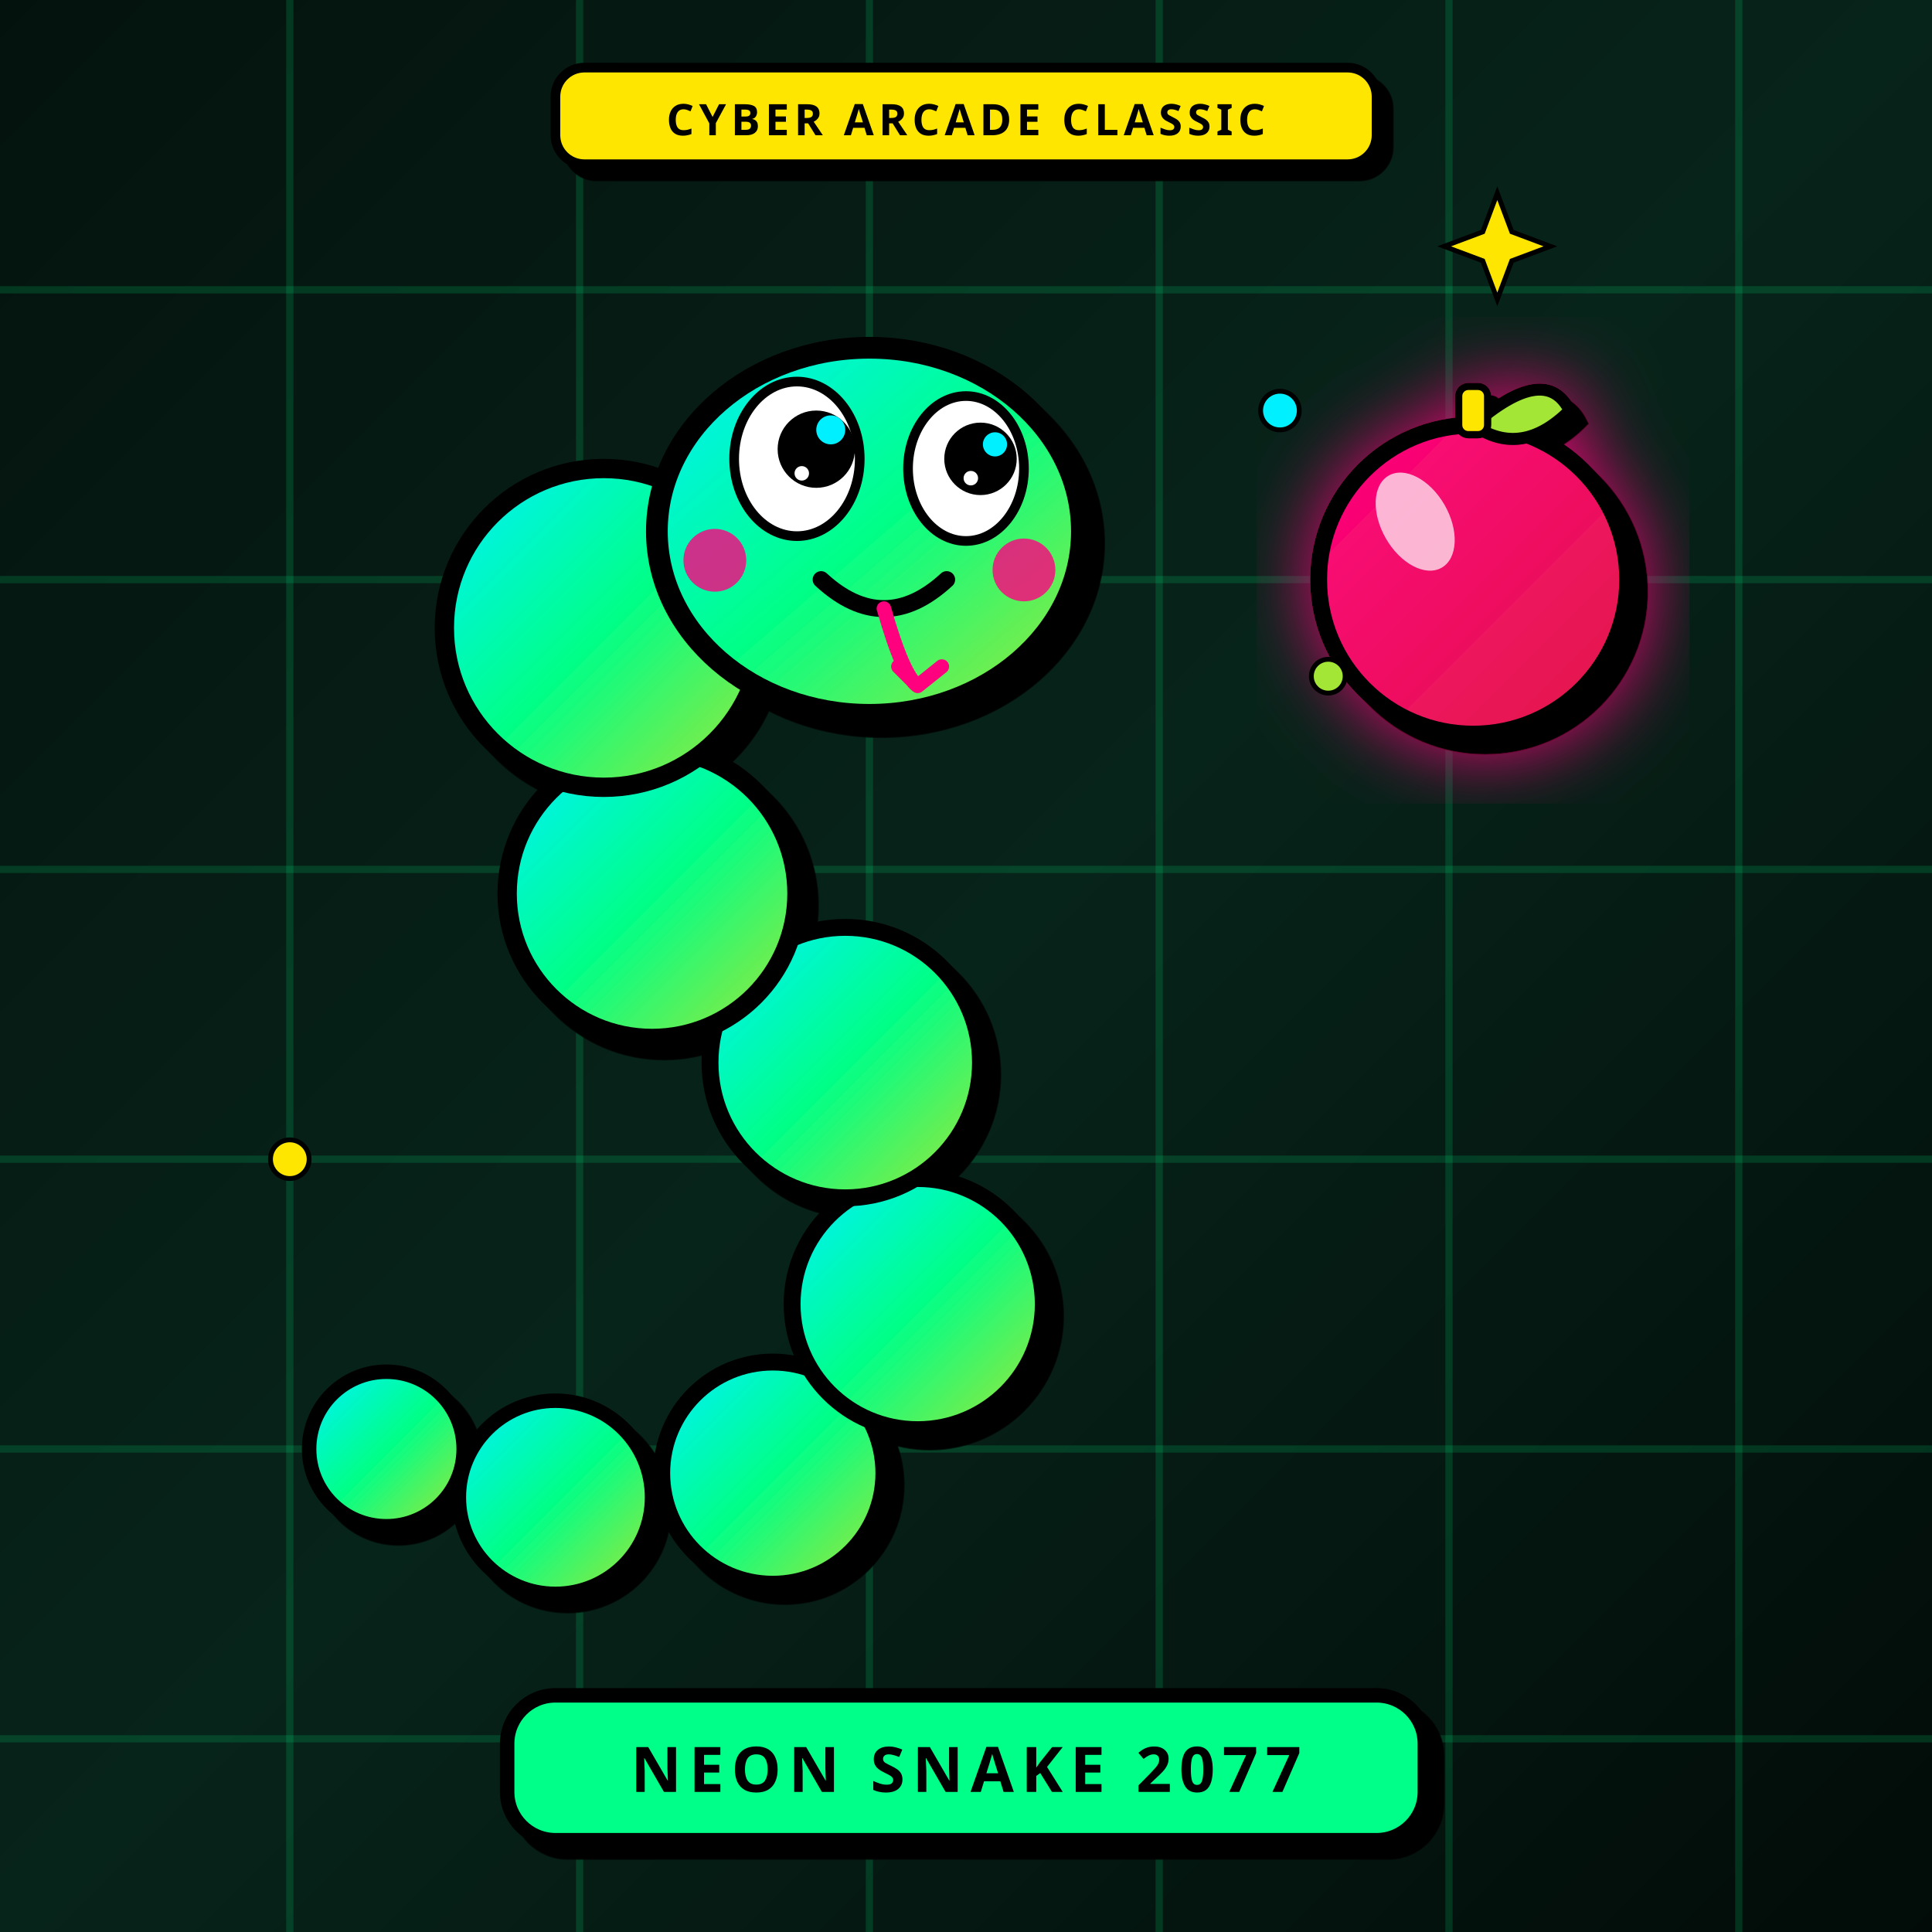
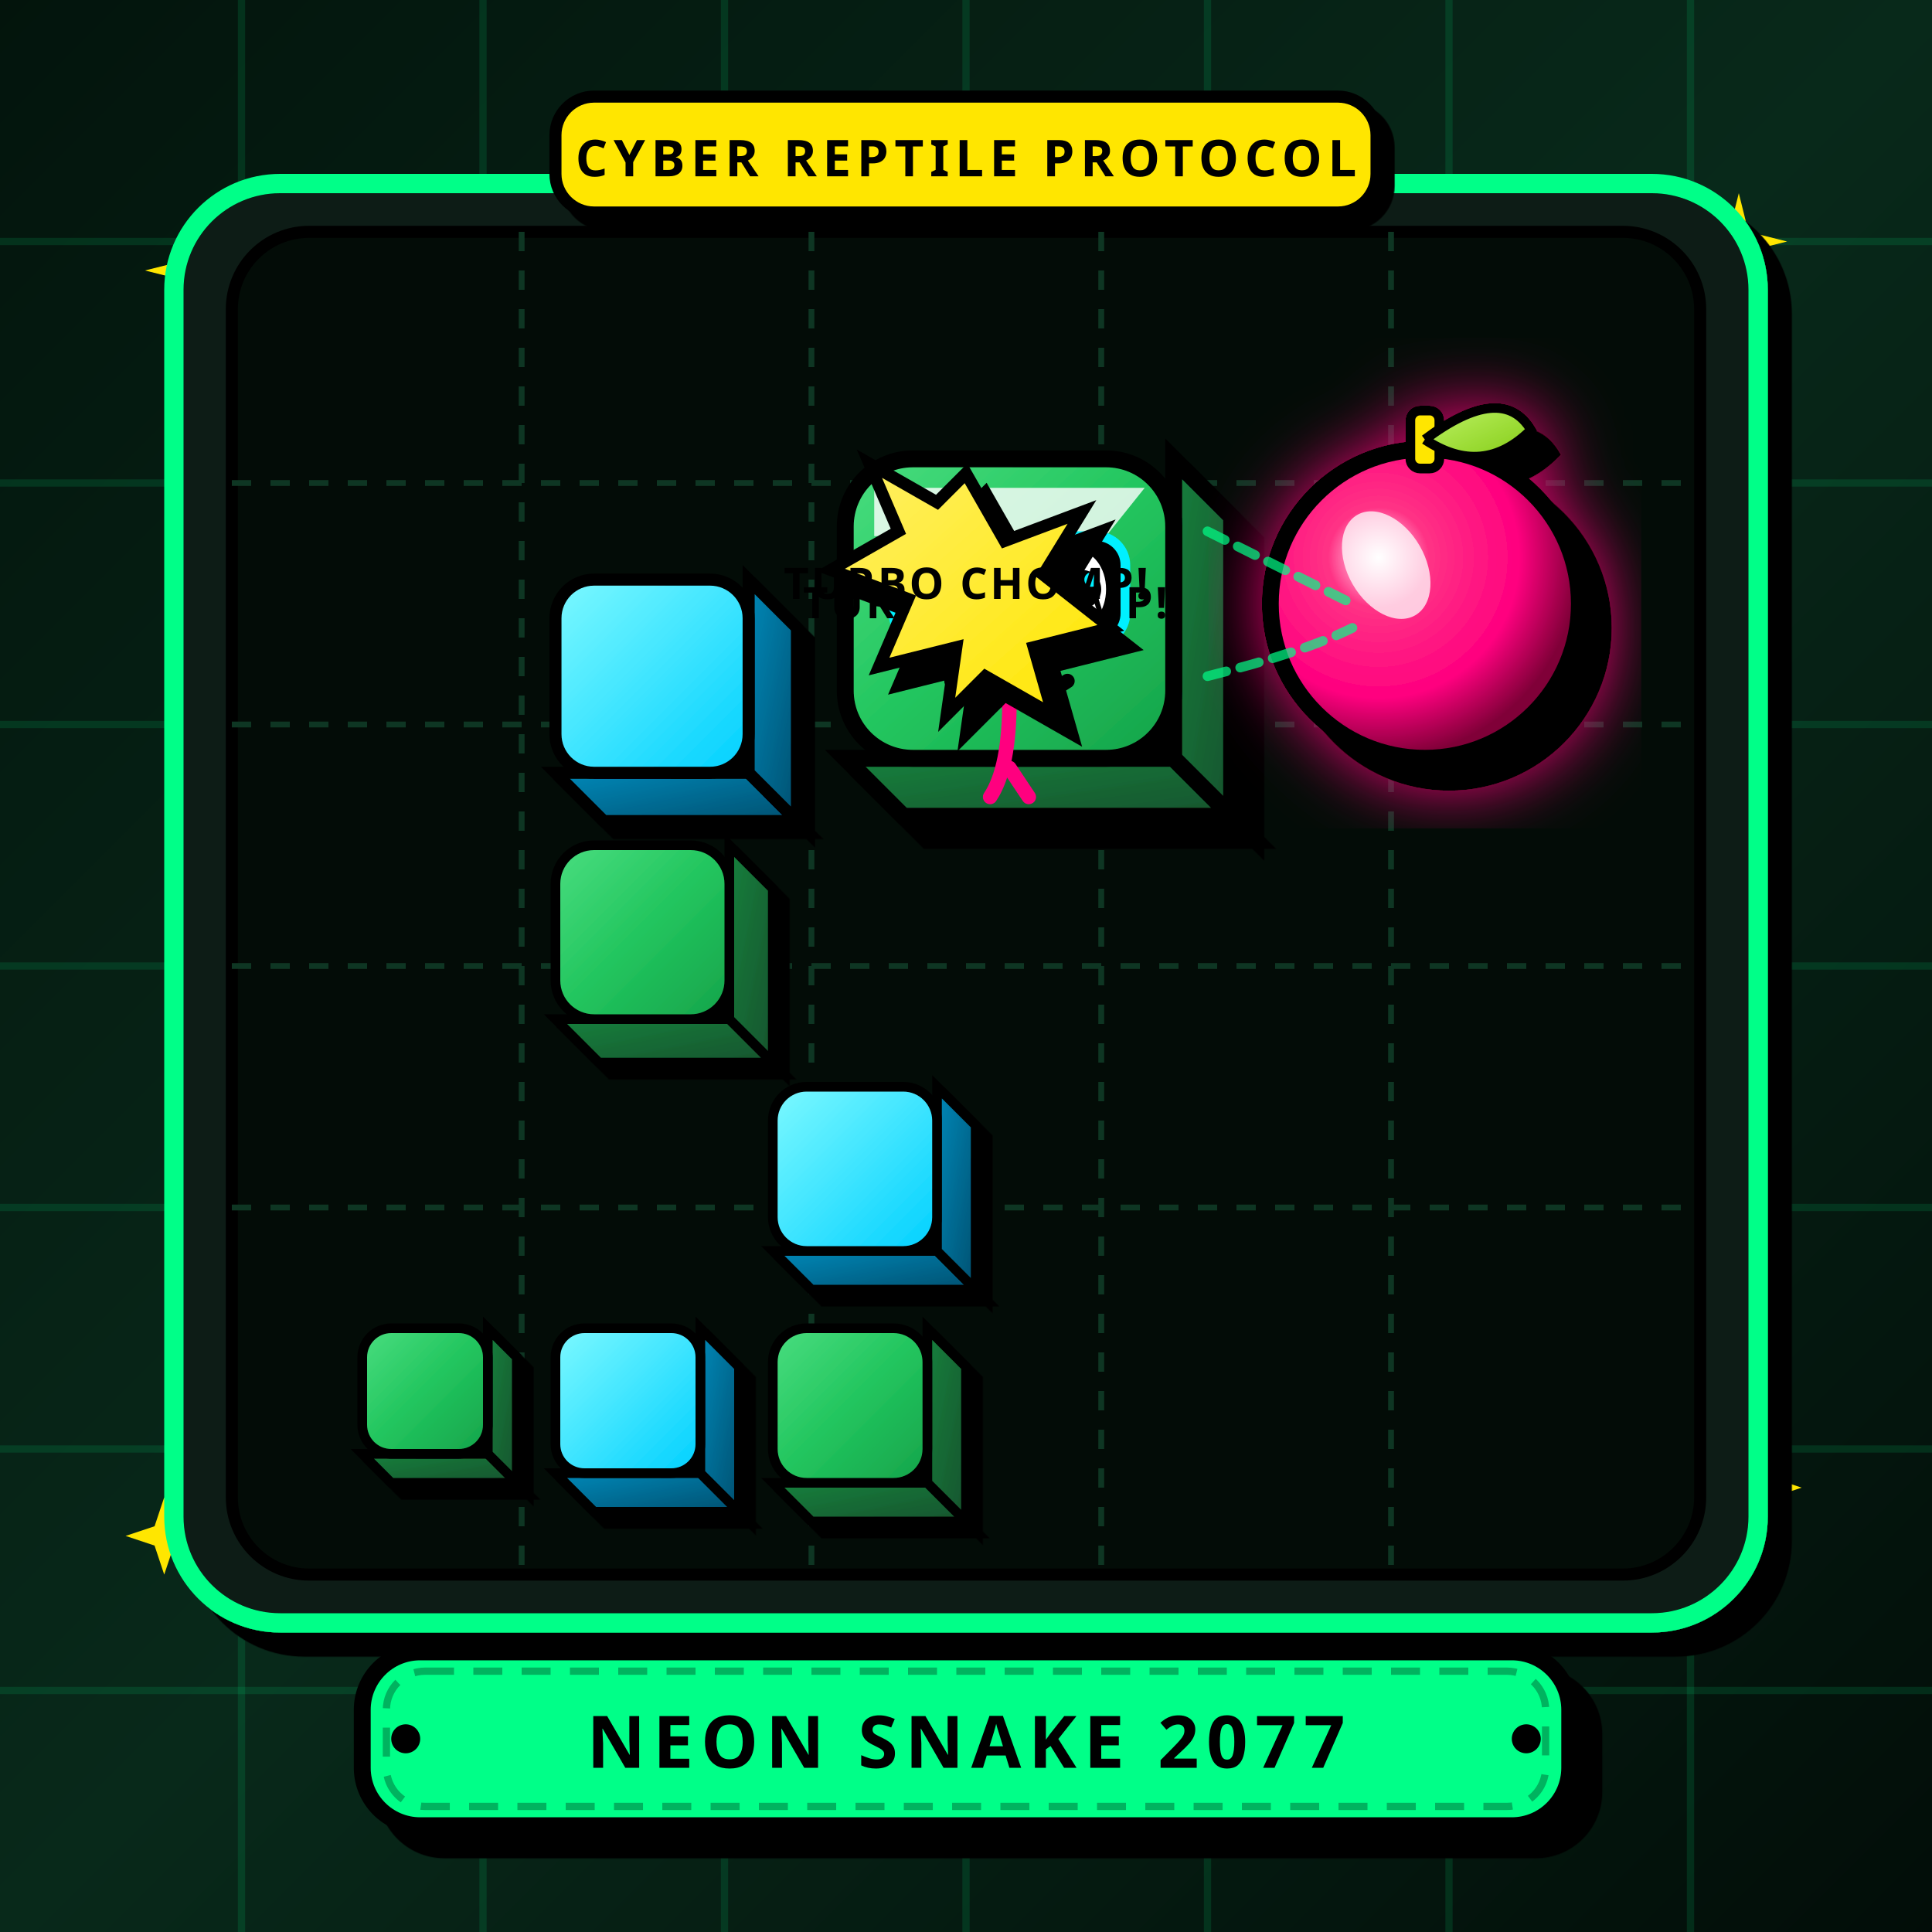
<svg xmlns="http://www.w3.org/2000/svg" viewBox="0 0 400 400" width="100%" height="100%">
  <defs>
    <linearGradient id="snakeBgDark" x1="0%" y1="0%" x2="100%" y2="100%">
-       <stop offset="0%" stop-color="#04120D" />
-       <stop offset="50%" stop-color="#07241A" />
-       <stop offset="100%" stop-color="#020B08" />
+       <stop offset="0%" stop-color="#03140c" />
+       <stop offset="50%" stop-color="#08291a" />
+       <stop offset="100%" stop-color="#020d08" />
    </linearGradient>
    <linearGradient id="snakeBgLight" x1="0%" y1="0%" x2="100%" y2="100%">
      <stop offset="0%" stop-color="#FFFDF0" />
-       <stop offset="50%" stop-color="#FFF8E7" />
-       <stop offset="100%" stop-color="#ECFDF5" />
-     </linearGradient>
-     <radialGradient id="glow" cx="50%" cy="50%" r="50%">
-       <stop offset="0%" stop-color="#00FF88" stop-opacity="0.35" />
-       <stop offset="100%" stop-color="#00FF88" stop-opacity="0" />
+       <stop offset="50%" stop-color="#F0FDF4" />
+       <stop offset="100%" stop-color="#DCFCE7" />
+     </linearGradient>
+     <linearGradient id="snakeFaceLime" x1="0%" y1="0%" x2="100%" y2="100%">
+       <stop offset="0%" stop-color="#4ADE80" />
+       <stop offset="50%" stop-color="#22C55E" />
+       <stop offset="100%" stop-color="#16A34A" />
+     </linearGradient>
+     <linearGradient id="snakeSideLime" x1="0%" y1="0%" x2="100%" y2="100%">
+       <stop offset="0%" stop-color="#15803D" />
+       <stop offset="100%" stop-color="#14532D" />
+     </linearGradient>
+     <linearGradient id="snakeFaceCyan" x1="0%" y1="0%" x2="100%" y2="100%">
+       <stop offset="0%" stop-color="#7DF9FF" />
+       <stop offset="100%" stop-color="#00D0FF" />
+     </linearGradient>
+     <linearGradient id="snakeSideCyan" x1="0%" y1="0%" x2="100%" y2="100%">
+       <stop offset="0%" stop-color="#0088B8" />
+       <stop offset="100%" stop-color="#005070" />
+     </linearGradient>
+     <radialGradient id="appleSphere" cx="35%" cy="35%" r="65%">
+       <stop offset="0%" stop-color="#FFFFFF" />
+       <stop offset="25%" stop-color="#FF3385" />
+       <stop offset="70%" stop-color="#FF007F" />
+       <stop offset="100%" stop-color="#800038" />
    </radialGradient>
-     <linearGradient id="snakeGrad" x1="0%" y1="0%" x2="100%" y2="100%">
-       <stop offset="0%" stop-color="#00F0FF" />
-       <stop offset="50%" stop-color="#00FF88" />
-       <stop offset="100%" stop-color="#A3E635" />
-     </linearGradient>
-     <linearGradient id="appleGrad" x1="0%" y1="0%" x2="100%" y2="100%">
-       <stop offset="0%" stop-color="#FF007F" />
-       <stop offset="100%" stop-color="#E11D48" />
+     <linearGradient id="appleLeafFace" x1="0%" y1="0%" x2="100%" y2="100%">
+       <stop offset="0%" stop-color="#BEF264" />
+       <stop offset="100%" stop-color="#84CC16" />
+     </linearGradient>
+     <linearGradient id="badgeGold" x1="0%" y1="0%" x2="100%" y2="100%">
+       <stop offset="0%" stop-color="#FFF066" />
+       <stop offset="100%" stop-color="#FFE600" />
    </linearGradient>
    <filter id="brutalShadow" x="-10%" y="-10%" width="130%" height="130%">
+       <feDropShadow dx="4" dy="4" stdDeviation="0" flood-color="#000000" flood-opacity="1" />
+     </filter>
+     <filter id="brutalShadowLg" x="-15%" y="-15%" width="135%" height="135%">
      <feDropShadow dx="5" dy="5" stdDeviation="0" flood-color="#000000" flood-opacity="1" />
    </filter>
    <filter id="brutalShadowSm" x="-10%" y="-10%" width="130%" height="130%">
      <feDropShadow dx="2.5" dy="2.5" stdDeviation="0" flood-color="#000000" flood-opacity="1" />
    </filter>
    <filter id="appleGlow" x="-20%" y="-20%" width="140%" height="140%">
-       <feDropShadow dx="0" dy="0" stdDeviation="8" flood-color="#FF007F" flood-opacity="0.9" />
+       <feDropShadow dx="0" dy="0" stdDeviation="7" flood-color="#FF007F" flood-opacity="0.9" />
    </filter>
  </defs>
  <style>
    .theme-bg { fill: url(#snakeBgDark); }
-     .theme-grid-line { stroke: #00FF88; stroke-opacity: 0.15; }
+     .theme-grid-line { stroke: #00FF88; stroke-opacity: 0.12; }
+     .theme-frame-bg { fill: #081C12; stroke: #00FF88; }
+     .theme-stage-grid { stroke: #0E3623; }
+     .theme-slot-bg { fill: #0A2417; stroke: #154D31; }
    .theme-badge-rect { fill: #00FF88; stroke: #000000; }
    .theme-badge-text { fill: #000000; }
    .theme-tag-rect { fill: #FFE600; stroke: #000000; }
    .theme-tag-text { fill: #000000; }

    @media (prefers-color-scheme: light) {
      .theme-bg { fill: url(#snakeBgLight); }
-       .theme-grid-line { stroke: #000000; stroke-opacity: 0.1; }
+       .theme-grid-line { stroke: #000000; stroke-opacity: 0.08; }
+       .theme-frame-bg { fill: #FFFFFF; stroke: #000000; }
+       .theme-stage-grid { stroke: #E2E8F0; }
+       .theme-slot-bg { fill: #F8FAFC; stroke: #CBD5E1; }
      .theme-badge-rect { fill: #00FF88; stroke: #000000; }
      .theme-badge-text { fill: #000000; }
      .theme-tag-rect { fill: #FFE600; stroke: #000000; }
      .theme-tag-text { fill: #000000; }
    }
  </style>
  <rect width="400" height="400" class="theme-bg" />
  <g class="theme-grid-line" stroke-width="1.5">
-     <line x1="0" y1="60" x2="400" y2="60" />
-     <line x1="0" y1="120" x2="400" y2="120" />
-     <line x1="0" y1="180" x2="400" y2="180" />
-     <line x1="0" y1="240" x2="400" y2="240" />
+     <line x1="0" y1="50" x2="400" y2="50" />
+     <line x1="0" y1="100" x2="400" y2="100" />
+     <line x1="0" y1="150" x2="400" y2="150" />
+     <line x1="0" y1="200" x2="400" y2="200" />
+     <line x1="0" y1="250" x2="400" y2="250" />
    <line x1="0" y1="300" x2="400" y2="300" />
-     <line x1="0" y1="360" x2="400" y2="360" />
-     <line x1="60" y1="0" x2="60" y2="400" />
-     <line x1="120" y1="0" x2="120" y2="400" />
-     <line x1="180" y1="0" x2="180" y2="400" />
-     <line x1="240" y1="0" x2="240" y2="400" />
+     <line x1="0" y1="350" x2="400" y2="350" />
+     <line x1="50" y1="0" x2="50" y2="400" />
+     <line x1="100" y1="0" x2="100" y2="400" />
+     <line x1="150" y1="0" x2="150" y2="400" />
+     <line x1="200" y1="0" x2="200" y2="400" />
+     <line x1="250" y1="0" x2="250" y2="400" />
    <line x1="300" y1="0" x2="300" y2="400" />
-     <line x1="360" y1="0" x2="360" y2="400" />
-   </g>
-   <g filter="url(#brutalShadowSm)">
-     <circle cx="80" cy="300" r="16" fill="url(#snakeGrad)" stroke="#000000" stroke-width="3" />
-     <circle cx="115" cy="310" r="20" fill="url(#snakeGrad)" stroke="#000000" stroke-width="3" />
-     <circle cx="160" cy="305" r="23" fill="url(#snakeGrad)" stroke="#000000" stroke-width="3.5" />
-     <circle cx="190" cy="270" r="26" fill="url(#snakeGrad)" stroke="#000000" stroke-width="3.5" />
-     <circle cx="175" cy="220" r="28" fill="url(#snakeGrad)" stroke="#000000" stroke-width="3.5" />
-     <circle cx="135" cy="185" r="30" fill="url(#snakeGrad)" stroke="#000000" stroke-width="4" />
-     <circle cx="125" cy="130" r="33" fill="url(#snakeGrad)" stroke="#000000" stroke-width="4" />
-     <ellipse cx="180" cy="110" rx="44" ry="38" fill="url(#snakeGrad)" stroke="#000000" stroke-width="4.5" />
-   </g>
-   <ellipse cx="165" cy="95" rx="13" ry="16" fill="#FFFFFF" stroke="#000000" stroke-width="2" />
-   <circle cx="169" cy="93" r="8" fill="#000000" />
-   <circle cx="172" cy="89" r="3" fill="#00F0FF" />
-   <circle cx="166" cy="98" r="1.5" fill="#FFFFFF" />
-   <ellipse cx="200" cy="97" rx="12" ry="15" fill="#FFFFFF" stroke="#000000" stroke-width="2" />
-   <circle cx="203" cy="95" r="7.5" fill="#000000" />
-   <circle cx="206" cy="92" r="2.5" fill="#00F0FF" />
-   <circle cx="201" cy="99" r="1.5" fill="#FFFFFF" />
-   <circle cx="148" cy="116" r="6.5" fill="#FF007F" opacity="0.8" />
-   <circle cx="212" cy="118" r="6.5" fill="#FF007F" opacity="0.8" />
-   <path d="M 170 120 Q 183 132 196 120" stroke="#000000" stroke-width="3.5" fill="none" stroke-linecap="round" />
-   <path d="M 183 126 Q 187 140 190 142 L 186 138 M 190 142 L 195 138" stroke="#FF007F" stroke-width="3" fill="none" stroke-linecap="round" />
-   <g transform="translate(305, 120)" filter="url(#appleGlow)">
-     <g filter="url(#brutalShadowSm)">
-       <circle cx="0" cy="0" r="32" fill="url(#appleGrad)" stroke="#000000" stroke-width="3.5" />
-       <path d="M 0,-32 Q 15,-45 20,-35 Q 10,-25 0,-32" fill="#A3E635" stroke="#000000" stroke-width="2.5" />
-       <rect x="-3" y="-40" width="6" height="10" rx="2" fill="#FFE600" stroke="#000000" stroke-width="1.5" />
-       <ellipse cx="-12" cy="-12" rx="7" ry="11" fill="#FFFFFF" opacity="0.7" transform="rotate(-30 -12 -12)" />
-     </g>
+     <line x1="350" y1="0" x2="350" y2="400" />
  </g>
  <g fill="#FFE600">
-     <polygon points="310,40 313,48 321,51 313,54 310,62 307,54 299,51 307,48" stroke="#000000" stroke-width="1" />
-     <circle cx="265" cy="85" r="4" fill="#00F0FF" stroke="#000000" stroke-width="1" />
-     <circle cx="275" cy="140" r="3.5" fill="#A3E635" stroke="#000000" stroke-width="1" />
-     <circle cx="60" cy="240" r="4" fill="#FFE600" stroke="#000000" stroke-width="1" />
-   </g>
-   <g transform="translate(200, 24)" filter="url(#brutalShadowSm)">
-     <rect x="-85" y="-10" width="170" height="20" rx="6" class="theme-tag-rect" stroke-width="2" />
-     <text x="0" y="4" class="theme-tag-text" font-family="'Impact', 'Arial Black', sans-serif" font-size="9" font-weight="900" text-anchor="middle" letter-spacing="1">CYBER ARCADE CLASSIC</text>
-   </g>
-   <g transform="translate(200, 366)" filter="url(#brutalShadowSm)">
-     <rect x="-95" y="-15" width="190" height="30" rx="10" class="theme-badge-rect" stroke-width="3" />
-     <text x="0" y="5" class="theme-badge-text" font-family="'Impact', 'Arial Black', sans-serif" font-size="13" font-weight="900" text-anchor="middle" letter-spacing="1.5">NEON SNAKE 2077</text>
-   </g>
+     <polygon points="40,46 42,54 50,56 42,58 40,66 38,58 30,56 38,54" />
+     <polygon points="360,40 362,48 370,50 362,52 360,60 358,52 350,50 358,48" />
+     <polygon points="365,300 367,306 373,308 367,310 365,316 363,310 357,308 363,306" />
+     <polygon points="34,310 36,316 42,318 36,320 34,326 32,320 26,318 32,316" />
+   </g>
+   <g filter="url(#brutalShadowLg)">
+     <rect x="36" y="38" width="328" height="298" rx="22" class="theme-frame-bg" stroke-width="4" />
+   </g>
+   <rect x="48" y="48" width="304" height="278" rx="16" fill="#030C07" stroke="#000000" stroke-width="2.5" />
+   <g class="theme-stage-grid" stroke-width="1.2" stroke-dasharray="4,4">
+     <line x1="48" y1="100" x2="352" y2="100" />
+     <line x1="48" y1="150" x2="352" y2="150" />
+     <line x1="48" y1="200" x2="352" y2="200" />
+     <line x1="48" y1="250" x2="352" y2="250" />
+     <line x1="108" y1="48" x2="108" y2="326" />
+     <line x1="168" y1="48" x2="168" y2="326" />
+     <line x1="228" y1="48" x2="228" y2="326" />
+     <line x1="288" y1="48" x2="288" y2="326" />
+   </g>
+   <g transform="translate(75, 275)" filter="url(#brutalShadowSm)">
+     <g stroke="#000000" stroke-width="2">
+       <polygon points="0,26 6,32 32,32 26,26" fill="url(#snakeSideLime)" />
+       <polygon points="26,0 32,6 32,32 26,26" fill="url(#snakeSideLime)" />
+       <rect x="0" y="0" width="26" height="26" rx="6" fill="url(#snakeFaceLime)" />
+     </g>
+   </g>
+   <g transform="translate(115, 275)" filter="url(#brutalShadowSm)">
+     <g stroke="#000000" stroke-width="2">
+       <polygon points="0,30 8,38 38,38 30,30" fill="url(#snakeSideCyan)" />
+       <polygon points="30,0 38,8 38,38 30,30" fill="url(#snakeSideCyan)" />
+       <rect x="0" y="0" width="30" height="30" rx="6" fill="url(#snakeFaceCyan)" />
+     </g>
+   </g>
+   <g transform="translate(160, 275)" filter="url(#brutalShadowSm)">
+     <g stroke="#000000" stroke-width="2">
+       <polygon points="0,32 8,40 40,40 32,32" fill="url(#snakeSideLime)" />
+       <polygon points="32,0 40,8 40,40 32,32" fill="url(#snakeSideLime)" />
+       <rect x="0" y="0" width="32" height="32" rx="7" fill="url(#snakeFaceLime)" />
+     </g>
+   </g>
+   <g transform="translate(160, 225)" filter="url(#brutalShadowSm)">
+     <g stroke="#000000" stroke-width="2">
+       <polygon points="0,34 8,42 42,42 34,34" fill="url(#snakeSideCyan)" />
+       <polygon points="34,0 42,8 42,42 34,34" fill="url(#snakeSideCyan)" />
+       <rect x="0" y="0" width="34" height="34" rx="7" fill="url(#snakeFaceCyan)" />
+     </g>
+   </g>
+   <g transform="translate(115, 175)" filter="url(#brutalShadowSm)">
+     <g stroke="#000000" stroke-width="2">
+       <polygon points="0,36 9,45 45,45 36,36" fill="url(#snakeSideLime)" />
+       <polygon points="36,0 45,9 45,45 36,36" fill="url(#snakeSideLime)" />
+       <rect x="0" y="0" width="36" height="36" rx="8" fill="url(#snakeFaceLime)" />
+     </g>
+   </g>
+   <g transform="translate(115, 120)" filter="url(#brutalShadowSm)">
+     <g stroke="#000000" stroke-width="2.5">
+       <polygon points="0,40 10,50 50,50 40,40" fill="url(#snakeSideCyan)" />
+       <polygon points="40,0 50,10 50,50 40,40" fill="url(#snakeSideCyan)" />
+       <rect x="0" y="0" width="40" height="40" rx="8" fill="url(#snakeFaceCyan)" />
+     </g>
+   </g>
+   <g transform="translate(175, 95)" filter="url(#brutalShadowLg)">
+     <g stroke="#000000" stroke-width="3.5">
+       <polygon points="0,62 12,74 80,74 68,62" fill="url(#snakeSideLime)" />
+       <polygon points="68,0 80,12 80,74 68,62" fill="url(#snakeSideLime)" />
+       <rect x="0" y="0" width="68" height="62" rx="14" fill="url(#snakeFaceLime)" />
+     </g>
+     <polygon points="6,6 62,6 54,16 6,16" fill="#FFFFFF" opacity="0.8" />
+     <g>
+       <rect x="10" y="16" width="20" height="22" rx="6" fill="#000000" stroke="#00F0FF" stroke-width="2" />
+       <ellipse cx="20" cy="27" rx="6" ry="8" fill="#FFFFFF" />
+       <circle cx="21" cy="27" r="4" fill="#000000" />
+       <circle cx="23" cy="25" r="1.5" fill="#00F0FF" />
+       <rect x="38" y="16" width="20" height="22" rx="6" fill="#000000" stroke="#00F0FF" stroke-width="2" />
+       <ellipse cx="48" cy="27" rx="6" ry="8" fill="#FFFFFF" />
+       <circle cx="49" cy="27" r="4" fill="#000000" />
+       <circle cx="51" cy="25" r="1.5" fill="#00F0FF" />
+     </g>
+     <path d="M 22,46 Q 34,54 46,46" stroke="#000000" stroke-width="3" fill="none" stroke-linecap="round" />
+     <polygon points="26,46 29,52 32,46" fill="#FFFFFF" stroke="#000000" stroke-width="1.5" />
+     <polygon points="36,46 39,52 42,46" fill="#FFFFFF" stroke="#000000" stroke-width="1.5" />
+     <path d="M 34,50 Q 34,64 30,70 M 34,64 Q 34,64 38,70" stroke="#FF007F" stroke-width="3" fill="none" stroke-linecap="round" />
+   </g>
+   <g transform="translate(295, 125)" filter="url(#appleGlow)">
+     <g filter="url(#brutalShadowLg)">
+       <circle cx="0" cy="0" r="32" fill="url(#appleSphere)" stroke="#000000" stroke-width="3.5" />
+       <ellipse cx="-8" cy="-8" rx="8" ry="12" fill="#FFFFFF" opacity="0.75" transform="rotate(-30 -8 -8)" />
+       <rect x="-3" y="-40" width="6" height="12" rx="2" fill="#FFE600" stroke="#000000" stroke-width="2" />
+       <path d="M 0,-34 Q 16,-46 22,-36 Q 12,-26 0,-34" fill="url(#appleLeafFace)" stroke="#000000" stroke-width="2" />
+     </g>
+   </g>
+   <g stroke="#00FF88" stroke-width="2" stroke-linecap="round" fill="none" opacity="0.7">
+     <path d="M 250,110 Q 270,120 280,125" stroke-dasharray="4,3" />
+     <path d="M 250,140 Q 270,135 280,130" stroke-dasharray="4,3" />
+   </g>
+   <g transform="translate(200, 120)" filter="url(#brutalShadow)">
+     <polygon points="0,-22 8,-8 24,-14 16,-1 30,10 14,14 18,28 4,20 -4,28 -2,14 -18,18 -12,4 -28,-2 -14,-10 -20,-24 -6,-16" fill="url(#badgeGold)" stroke="#000000" stroke-width="2.5" />
+     <text x="0" y="4" font-family="'Impact', 'Arial Black', sans-serif" font-weight="900" font-size="9" fill="#000000" text-anchor="middle" letter-spacing="0.5">
+       TURBO CHOMP!
+     </text>
+   </g>
+   <g transform="translate(200, 32)" filter="url(#brutalShadowSm)">
+     <rect x="-85" y="-12" width="170" height="24" rx="8" class="theme-tag-rect" stroke-width="2.5" />
+     <text x="0" y="4.5" class="theme-tag-text" font-family="'Impact', 'Arial Black', sans-serif" font-weight="900" font-size="10.5" text-anchor="middle" letter-spacing="1.2">
+       CYBER REPTILE PROTOCOL
+     </text>
+   </g>
+   <g transform="translate(200, 360)" filter="url(#brutalShadowLg)">
+     <rect x="-125" y="-18" width="250" height="36" rx="12" class="theme-badge-rect" stroke-width="3.5" />
+     <rect x="-120" y="-14" width="240" height="28" rx="8" fill="none" stroke="#000000" stroke-width="1.5" stroke-dasharray="6,4" opacity="0.3" />
+     <text x="0" y="6" class="theme-badge-text" font-family="'Impact', 'Arial Black', sans-serif" font-weight="900" font-size="15" text-anchor="middle" letter-spacing="1.5">
+       NEON SNAKE 2077
+     </text>
+   </g>
+   <circle cx="84" cy="360" r="3" fill="#000000" />
+   <circle cx="316" cy="360" r="3" fill="#000000" />
</svg>
